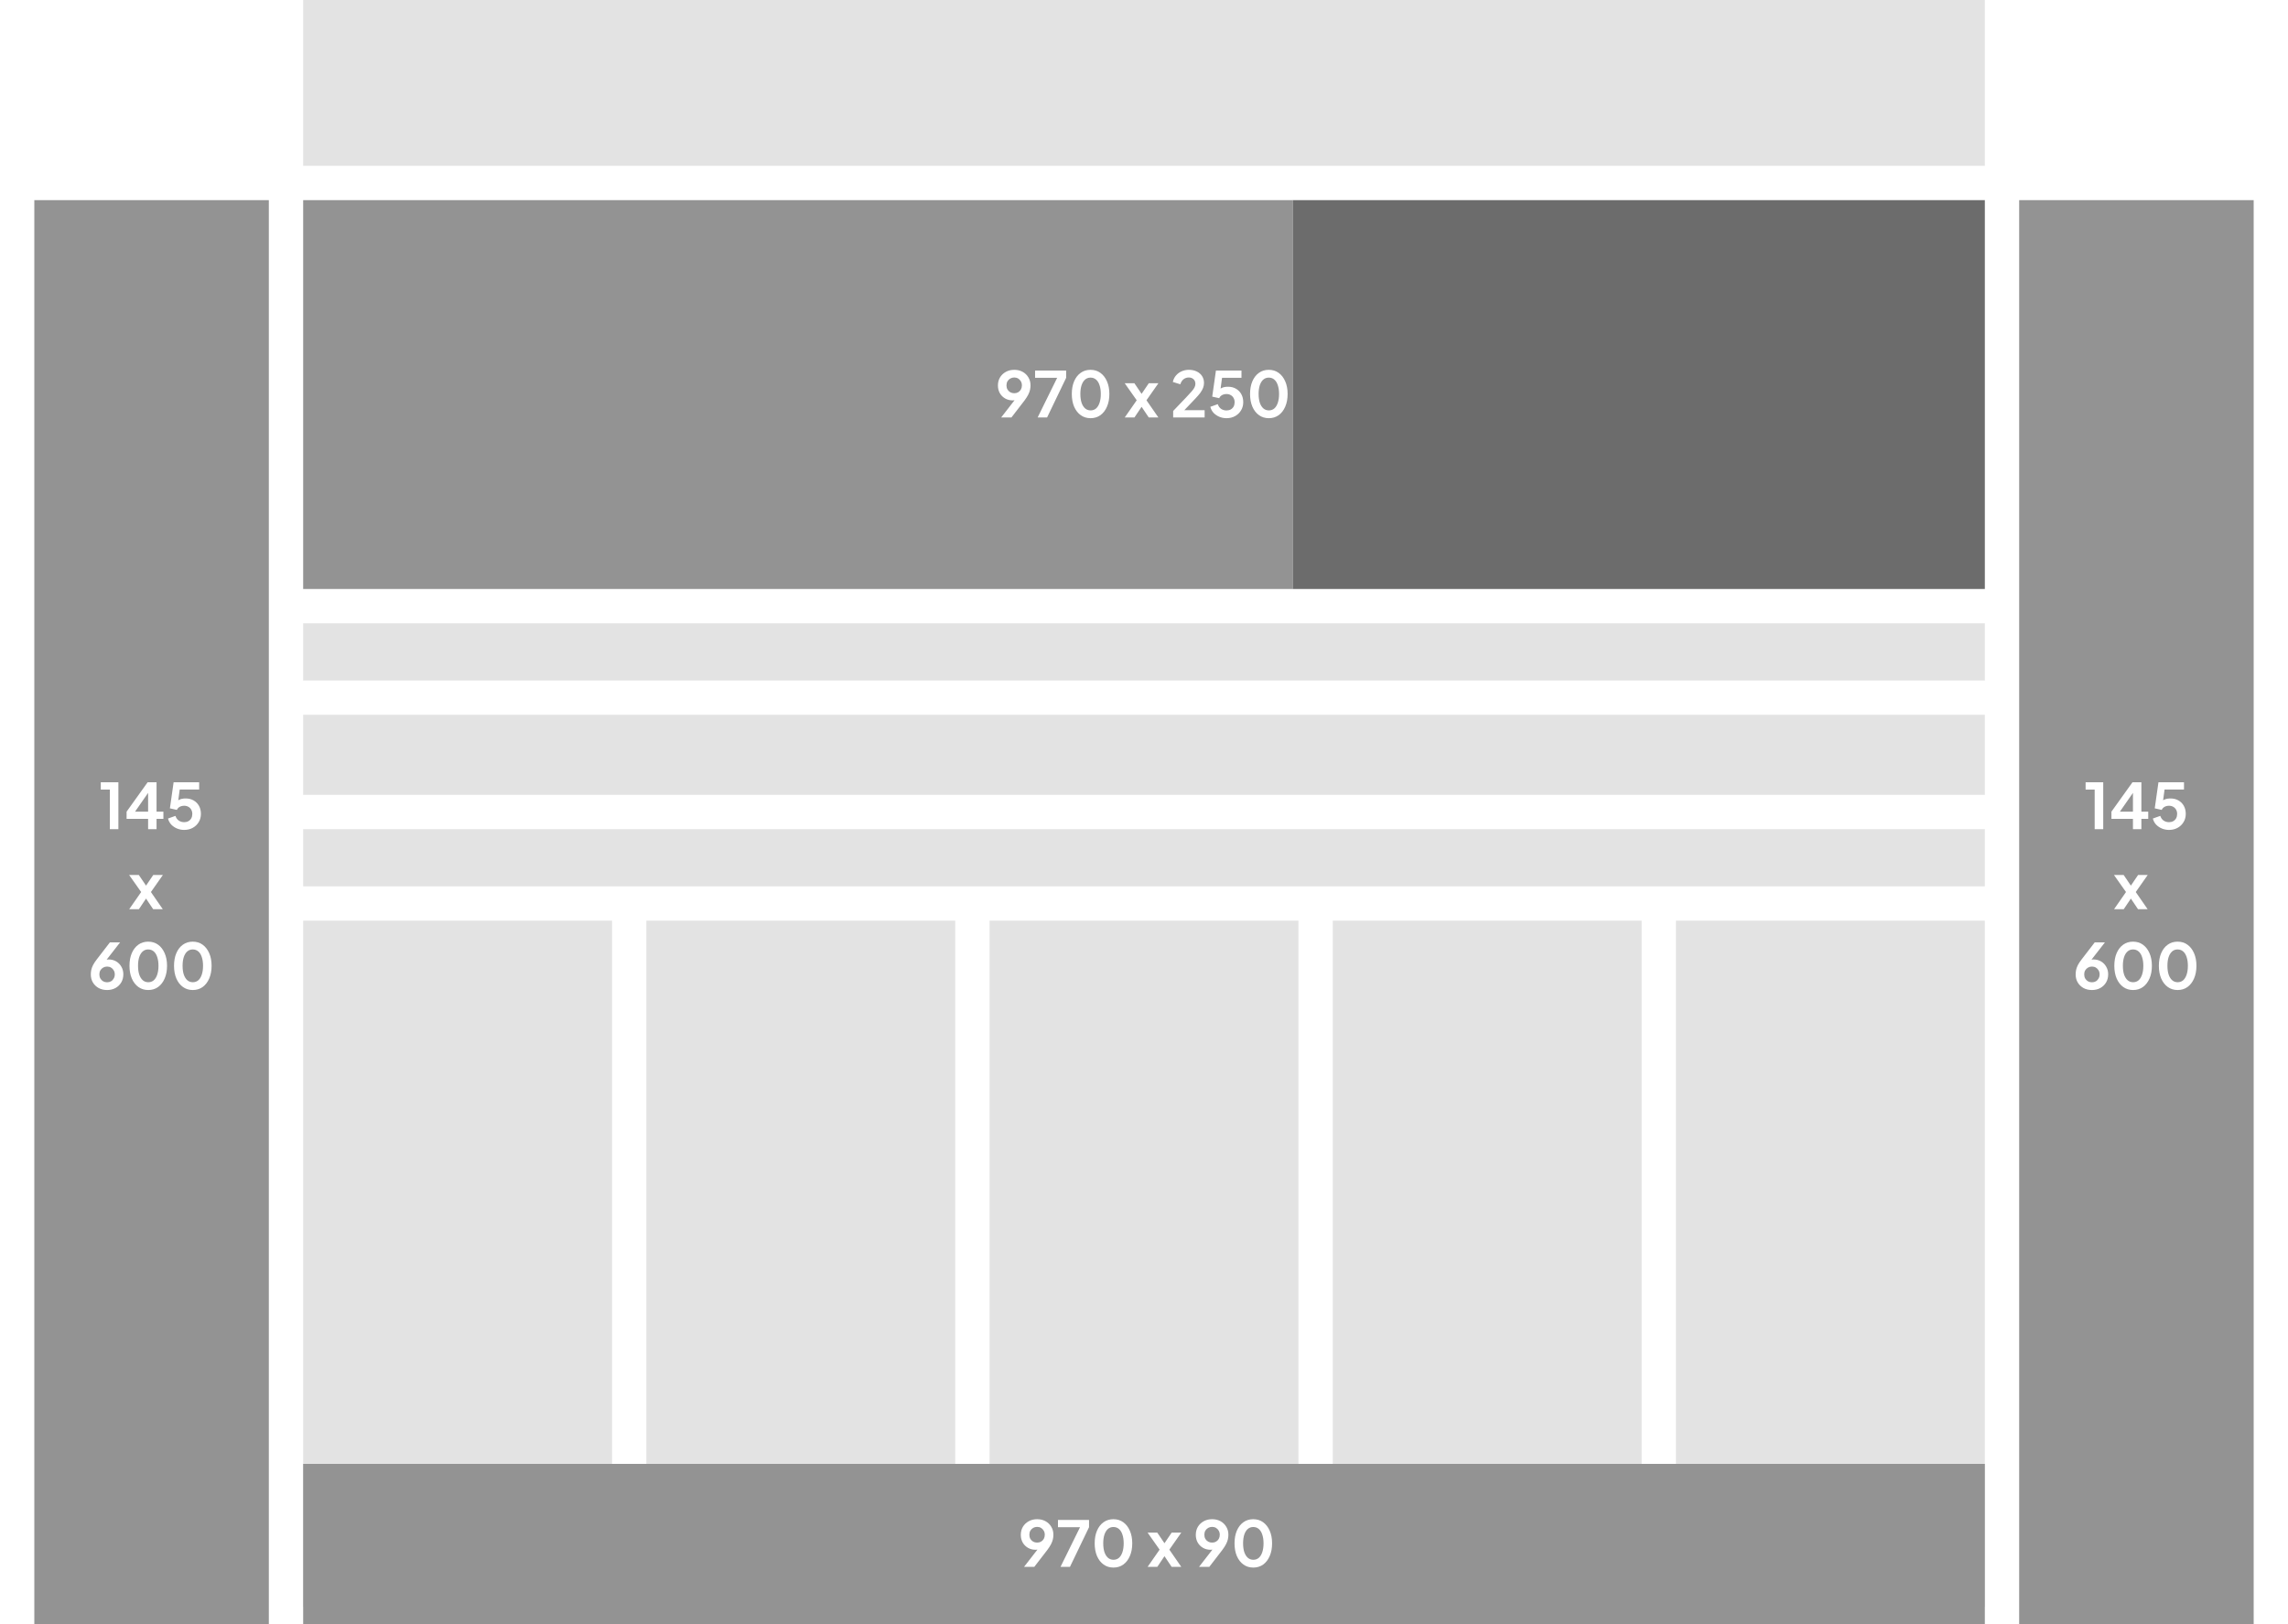
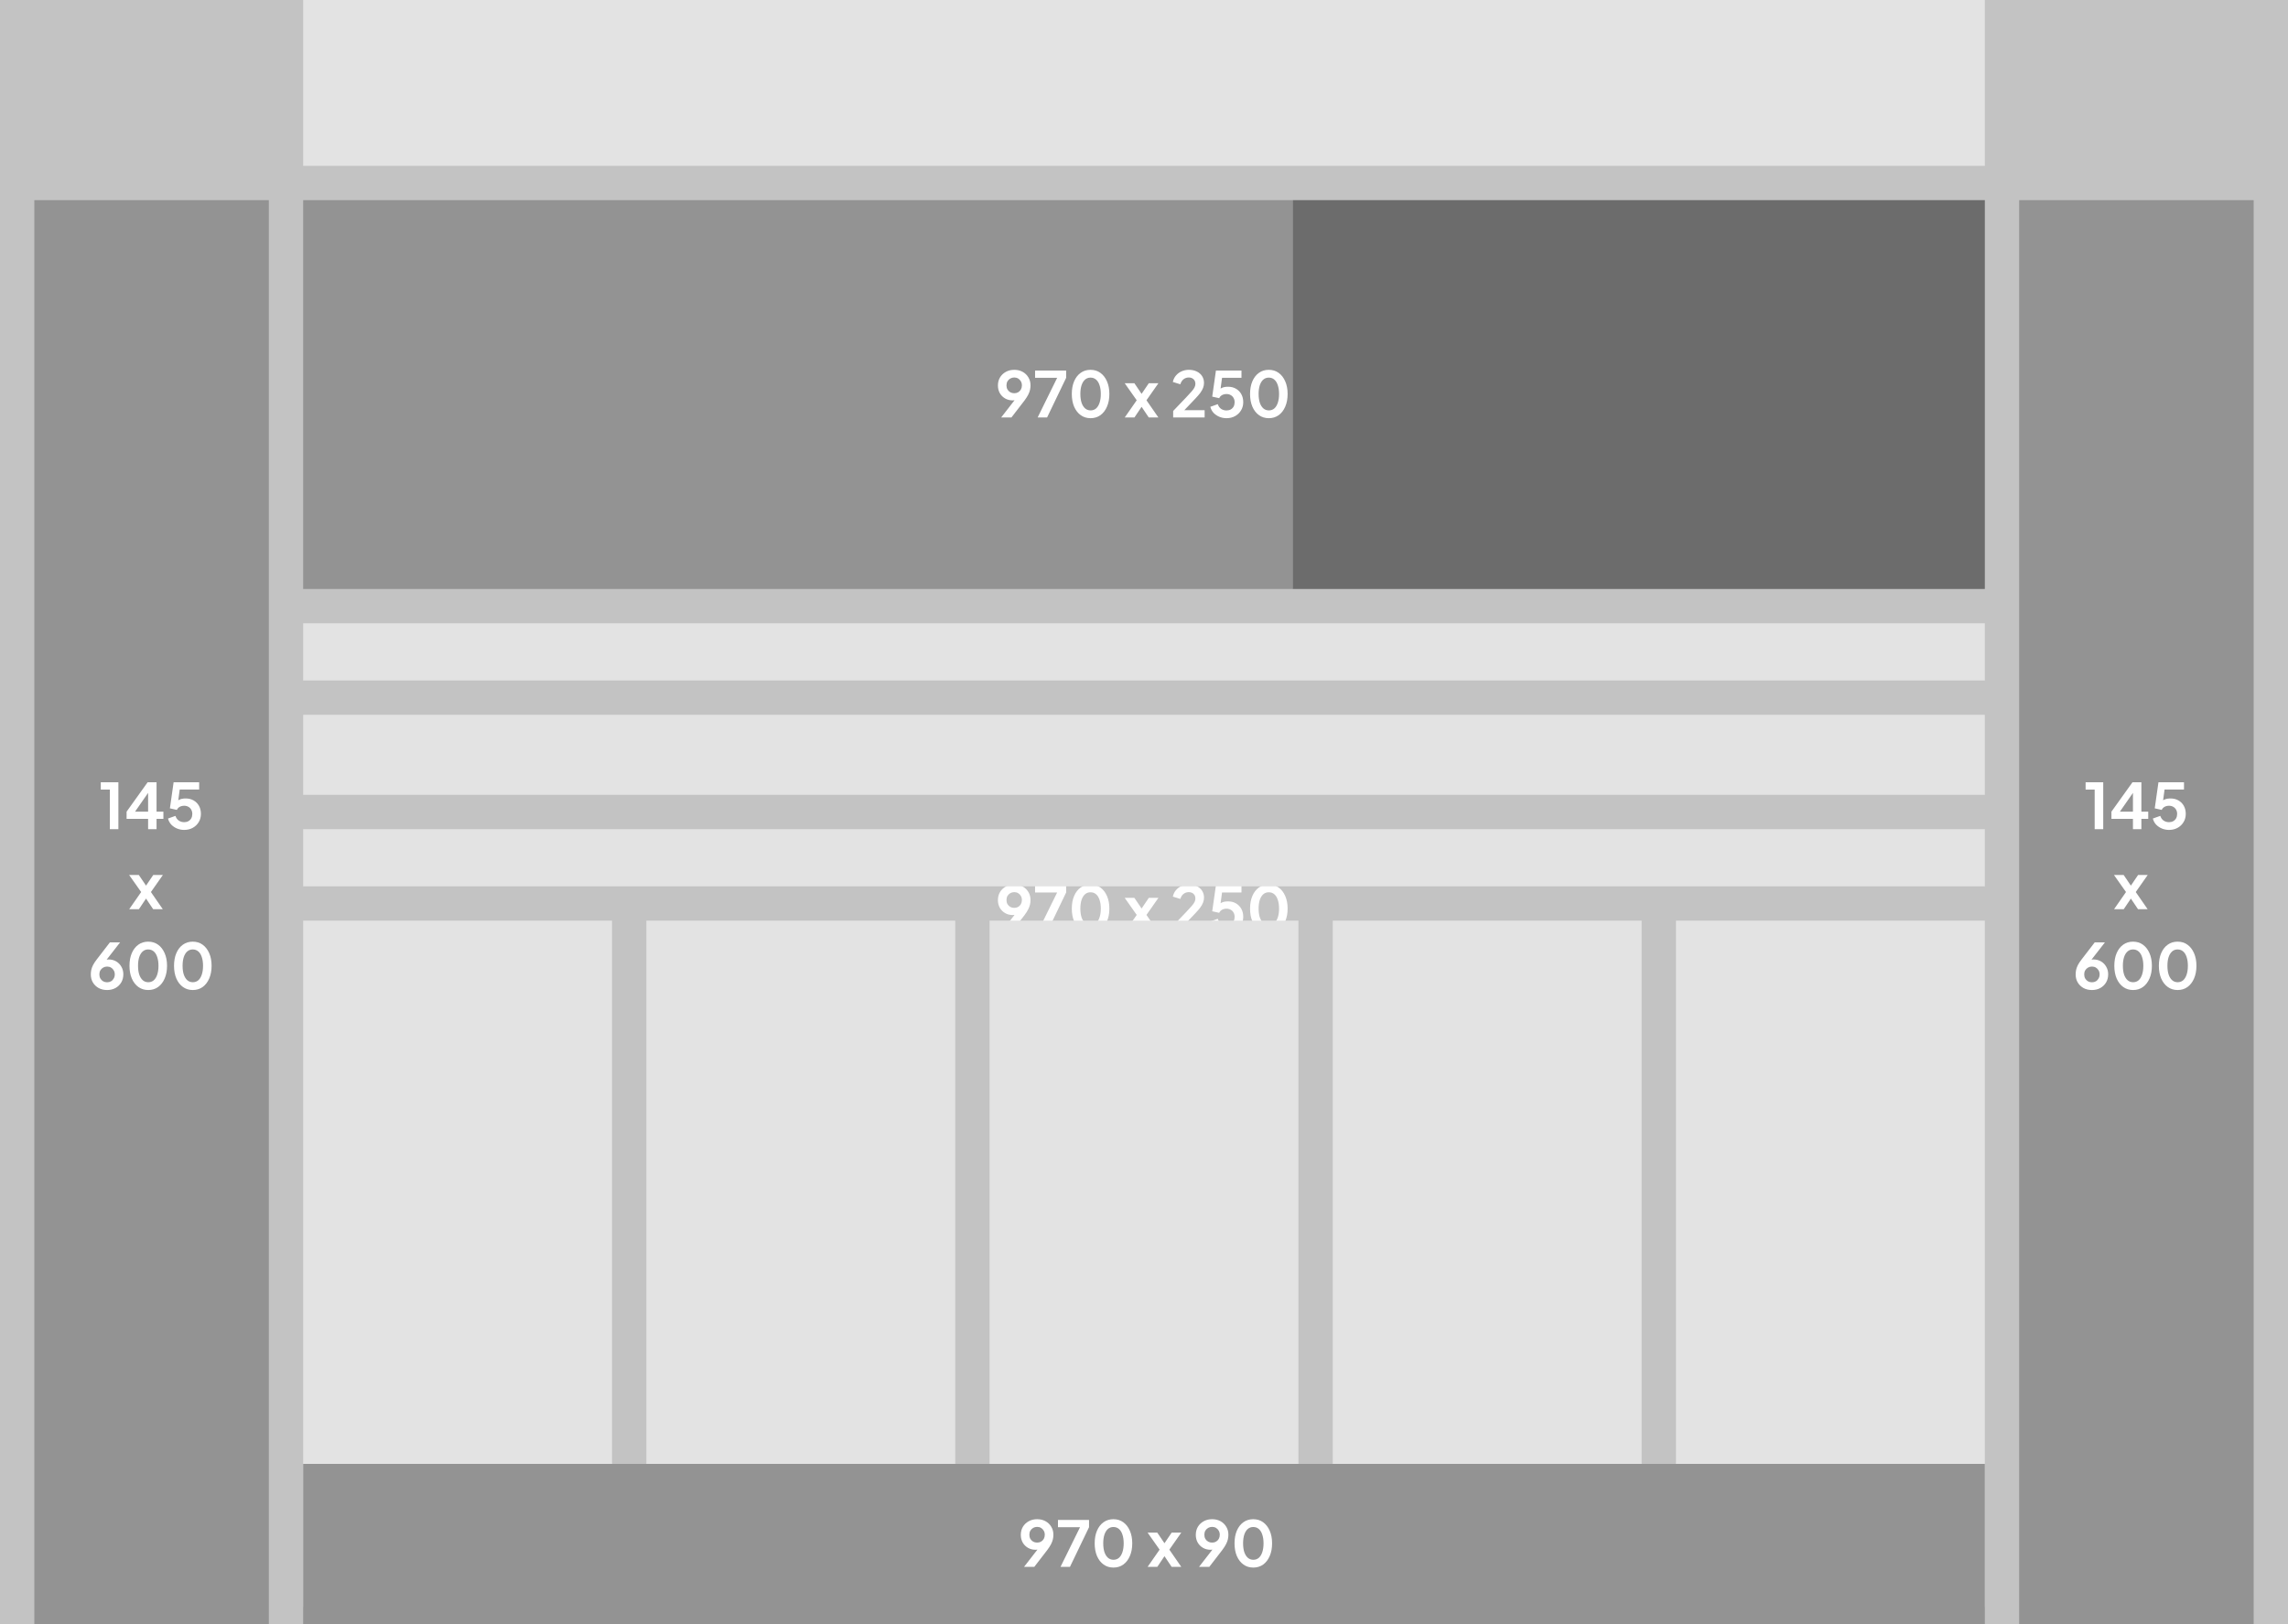
<svg xmlns="http://www.w3.org/2000/svg" width="400" height="284" viewBox="0 0 400 284" fill="none">
-   <rect width="400" height="284" fill="white" />
+   <rect width="400" height="284" fill="#C3C3C3" />
  <rect x="53" width="294" height="29" fill="#E3E3E3" />
  <rect x="53" y="109" width="294" height="10" fill="#E3E3E3" />
  <rect x="53" y="35" width="173" height="68" fill="#939393" />
  <rect x="226" y="35" width="121" height="68" fill="#6C6C6C" />
  <path d="M175.034 73L177.817 69.414L178.07 69.678C177.96 69.759 177.854 69.825 177.751 69.876C177.648 69.927 177.538 69.964 177.421 69.986C177.304 70.008 177.179 70.019 177.047 70.019C176.548 70.019 176.105 69.905 175.716 69.678C175.327 69.451 175.019 69.143 174.792 68.754C174.572 68.358 174.462 67.911 174.462 67.412C174.462 66.884 174.583 66.415 174.825 66.004C175.074 65.593 175.412 65.271 175.837 65.036C176.27 64.794 176.761 64.673 177.311 64.673C177.868 64.673 178.36 64.79 178.785 65.025C179.21 65.26 179.544 65.582 179.786 65.993C180.035 66.396 180.16 66.862 180.16 67.39C180.16 67.654 180.131 67.918 180.072 68.182C180.013 68.446 179.907 68.728 179.753 69.029C179.606 69.322 179.394 69.656 179.115 70.03L176.827 73H175.034ZM177.311 68.765C177.568 68.765 177.795 68.71 177.993 68.6C178.198 68.483 178.36 68.321 178.477 68.116C178.594 67.903 178.653 67.665 178.653 67.401C178.653 67.122 178.591 66.88 178.466 66.675C178.349 66.47 178.191 66.308 177.993 66.191C177.795 66.074 177.568 66.015 177.311 66.015C177.062 66.015 176.834 66.074 176.629 66.191C176.424 66.308 176.259 66.47 176.134 66.675C176.017 66.88 175.958 67.122 175.958 67.401C175.958 67.665 176.017 67.903 176.134 68.116C176.259 68.321 176.424 68.483 176.629 68.6C176.834 68.71 177.062 68.765 177.311 68.765ZM181.409 73L184.819 66.07H180.958V64.805H186.392V66.07L183.059 73H181.409ZM190.656 73.132C190.003 73.132 189.431 72.956 188.94 72.604C188.448 72.252 188.063 71.757 187.785 71.119C187.513 70.481 187.378 69.74 187.378 68.897C187.378 68.046 187.513 67.306 187.785 66.675C188.056 66.044 188.437 65.553 188.929 65.201C189.42 64.849 189.992 64.673 190.645 64.673C191.312 64.673 191.888 64.849 192.372 65.201C192.863 65.553 193.248 66.048 193.527 66.686C193.805 67.317 193.945 68.054 193.945 68.897C193.945 69.74 193.805 70.481 193.527 71.119C193.255 71.75 192.874 72.245 192.383 72.604C191.891 72.956 191.316 73.132 190.656 73.132ZM190.667 71.768C191.041 71.768 191.36 71.654 191.624 71.427C191.888 71.192 192.089 70.862 192.229 70.437C192.375 70.004 192.449 69.491 192.449 68.897C192.449 68.303 192.375 67.793 192.229 67.368C192.089 66.935 191.884 66.605 191.613 66.378C191.349 66.151 191.026 66.037 190.645 66.037C190.278 66.037 189.963 66.151 189.699 66.378C189.435 66.605 189.229 66.935 189.083 67.368C188.943 67.793 188.874 68.303 188.874 68.897C188.874 69.484 188.943 69.993 189.083 70.426C189.229 70.851 189.435 71.181 189.699 71.416C189.97 71.651 190.293 71.768 190.667 71.768ZM196.637 73L198.727 69.997L196.626 67.016H198.32L199.959 69.436H199.2L200.839 67.016H202.522L200.432 69.997L202.511 73H200.828L199.211 70.591H199.948L198.331 73H196.637ZM205.1 73V71.867L207.322 69.546C207.762 69.084 208.099 68.717 208.334 68.446C208.576 68.167 208.744 67.929 208.84 67.731C208.935 67.533 208.983 67.331 208.983 67.126C208.983 66.781 208.873 66.51 208.653 66.312C208.44 66.114 208.165 66.015 207.828 66.015C207.476 66.015 207.171 66.118 206.915 66.323C206.658 66.521 206.471 66.814 206.354 67.203L205.045 66.796C205.133 66.363 205.312 65.989 205.584 65.674C205.855 65.351 206.185 65.106 206.574 64.937C206.97 64.761 207.388 64.673 207.828 64.673C208.356 64.673 208.818 64.768 209.214 64.959C209.617 65.15 209.929 65.417 210.149 65.762C210.376 66.107 210.49 66.51 210.49 66.972C210.49 67.265 210.435 67.555 210.325 67.841C210.215 68.127 210.05 68.42 209.83 68.721C209.61 69.014 209.324 69.344 208.972 69.711L207.047 71.735H210.6V73H205.1ZM214.424 73.132C213.992 73.132 213.577 73.051 213.181 72.89C212.793 72.729 212.455 72.501 212.169 72.208C211.891 71.907 211.7 71.552 211.597 71.141L212.895 70.679C213.02 71.053 213.222 71.332 213.5 71.515C213.779 71.691 214.087 71.779 214.424 71.779C214.703 71.779 214.949 71.72 215.161 71.603C215.381 71.478 215.55 71.31 215.667 71.097C215.785 70.877 215.843 70.624 215.843 70.338C215.843 70.052 215.781 69.803 215.656 69.59C215.539 69.377 215.374 69.212 215.161 69.095C214.949 68.97 214.703 68.908 214.424 68.908C214.138 68.908 213.878 68.97 213.643 69.095C213.416 69.22 213.251 69.399 213.148 69.634L211.927 69.359L212.576 64.805H217.042V66.07H213.17L213.731 65.421L213.269 68.853L212.84 68.501C213.046 68.2 213.295 67.98 213.588 67.841C213.889 67.702 214.252 67.632 214.677 67.632C215.22 67.632 215.689 67.749 216.085 67.984C216.489 68.219 216.8 68.538 217.02 68.941C217.24 69.344 217.35 69.81 217.35 70.338C217.35 70.866 217.222 71.343 216.965 71.768C216.709 72.193 216.36 72.527 215.92 72.769C215.48 73.011 214.982 73.132 214.424 73.132ZM221.819 73.132C221.166 73.132 220.594 72.956 220.103 72.604C219.611 72.252 219.226 71.757 218.948 71.119C218.676 70.481 218.541 69.74 218.541 68.897C218.541 68.046 218.676 67.306 218.948 66.675C219.219 66.044 219.6 65.553 220.092 65.201C220.583 64.849 221.155 64.673 221.808 64.673C222.475 64.673 223.051 64.849 223.535 65.201C224.026 65.553 224.411 66.048 224.69 66.686C224.968 67.317 225.108 68.054 225.108 68.897C225.108 69.74 224.968 70.481 224.69 71.119C224.418 71.75 224.037 72.245 223.546 72.604C223.054 72.956 222.479 73.132 221.819 73.132ZM221.83 71.768C222.204 71.768 222.523 71.654 222.787 71.427C223.051 71.192 223.252 70.862 223.392 70.437C223.538 70.004 223.612 69.491 223.612 68.897C223.612 68.303 223.538 67.793 223.392 67.368C223.252 66.935 223.047 66.605 222.776 66.378C222.512 66.151 222.189 66.037 221.808 66.037C221.441 66.037 221.126 66.151 220.862 66.378C220.598 66.605 220.392 66.935 220.246 67.368C220.106 67.793 220.037 68.303 220.037 68.897C220.037 69.484 220.106 69.993 220.246 70.426C220.392 70.851 220.598 71.181 220.862 71.416C221.133 71.651 221.456 71.768 221.83 71.768Z" fill="white" />
  <path d="M175.034 163L177.817 159.414L178.07 159.678C177.96 159.759 177.854 159.825 177.751 159.876C177.648 159.927 177.538 159.964 177.421 159.986C177.304 160.008 177.179 160.019 177.047 160.019C176.548 160.019 176.105 159.905 175.716 159.678C175.327 159.451 175.019 159.143 174.792 158.754C174.572 158.358 174.462 157.911 174.462 157.412C174.462 156.884 174.583 156.415 174.825 156.004C175.074 155.593 175.412 155.271 175.837 155.036C176.27 154.794 176.761 154.673 177.311 154.673C177.868 154.673 178.36 154.79 178.785 155.025C179.21 155.26 179.544 155.582 179.786 155.993C180.035 156.396 180.16 156.862 180.16 157.39C180.16 157.654 180.131 157.918 180.072 158.182C180.013 158.446 179.907 158.728 179.753 159.029C179.606 159.322 179.394 159.656 179.115 160.03L176.827 163H175.034ZM177.311 158.765C177.568 158.765 177.795 158.71 177.993 158.6C178.198 158.483 178.36 158.321 178.477 158.116C178.594 157.903 178.653 157.665 178.653 157.401C178.653 157.122 178.591 156.88 178.466 156.675C178.349 156.47 178.191 156.308 177.993 156.191C177.795 156.074 177.568 156.015 177.311 156.015C177.062 156.015 176.834 156.074 176.629 156.191C176.424 156.308 176.259 156.47 176.134 156.675C176.017 156.88 175.958 157.122 175.958 157.401C175.958 157.665 176.017 157.903 176.134 158.116C176.259 158.321 176.424 158.483 176.629 158.6C176.834 158.71 177.062 158.765 177.311 158.765ZM181.409 163L184.819 156.07H180.958V154.805H186.392V156.07L183.059 163H181.409ZM190.656 163.132C190.003 163.132 189.431 162.956 188.94 162.604C188.448 162.252 188.063 161.757 187.785 161.119C187.513 160.481 187.378 159.74 187.378 158.897C187.378 158.046 187.513 157.306 187.785 156.675C188.056 156.044 188.437 155.553 188.929 155.201C189.42 154.849 189.992 154.673 190.645 154.673C191.312 154.673 191.888 154.849 192.372 155.201C192.863 155.553 193.248 156.048 193.527 156.686C193.805 157.317 193.945 158.054 193.945 158.897C193.945 159.74 193.805 160.481 193.527 161.119C193.255 161.75 192.874 162.245 192.383 162.604C191.891 162.956 191.316 163.132 190.656 163.132ZM190.667 161.768C191.041 161.768 191.36 161.654 191.624 161.427C191.888 161.192 192.089 160.862 192.229 160.437C192.375 160.004 192.449 159.491 192.449 158.897C192.449 158.303 192.375 157.793 192.229 157.368C192.089 156.935 191.884 156.605 191.613 156.378C191.349 156.151 191.026 156.037 190.645 156.037C190.278 156.037 189.963 156.151 189.699 156.378C189.435 156.605 189.229 156.935 189.083 157.368C188.943 157.793 188.874 158.303 188.874 158.897C188.874 159.484 188.943 159.993 189.083 160.426C189.229 160.851 189.435 161.181 189.699 161.416C189.97 161.651 190.293 161.768 190.667 161.768ZM196.637 163L198.727 159.997L196.626 157.016H198.32L199.959 159.436H199.2L200.839 157.016H202.522L200.432 159.997L202.511 163H200.828L199.211 160.591H199.948L198.331 163H196.637ZM205.1 163V161.867L207.322 159.546C207.762 159.084 208.099 158.717 208.334 158.446C208.576 158.167 208.744 157.929 208.84 157.731C208.935 157.533 208.983 157.331 208.983 157.126C208.983 156.781 208.873 156.51 208.653 156.312C208.44 156.114 208.165 156.015 207.828 156.015C207.476 156.015 207.171 156.118 206.915 156.323C206.658 156.521 206.471 156.814 206.354 157.203L205.045 156.796C205.133 156.363 205.312 155.989 205.584 155.674C205.855 155.351 206.185 155.106 206.574 154.937C206.97 154.761 207.388 154.673 207.828 154.673C208.356 154.673 208.818 154.768 209.214 154.959C209.617 155.15 209.929 155.417 210.149 155.762C210.376 156.107 210.49 156.51 210.49 156.972C210.49 157.265 210.435 157.555 210.325 157.841C210.215 158.127 210.05 158.42 209.83 158.721C209.61 159.014 209.324 159.344 208.972 159.711L207.047 161.735H210.6V163H205.1ZM214.424 163.132C213.992 163.132 213.577 163.051 213.181 162.89C212.793 162.729 212.455 162.501 212.169 162.208C211.891 161.907 211.7 161.552 211.597 161.141L212.895 160.679C213.02 161.053 213.222 161.332 213.5 161.515C213.779 161.691 214.087 161.779 214.424 161.779C214.703 161.779 214.949 161.72 215.161 161.603C215.381 161.478 215.55 161.31 215.667 161.097C215.785 160.877 215.843 160.624 215.843 160.338C215.843 160.052 215.781 159.803 215.656 159.59C215.539 159.377 215.374 159.212 215.161 159.095C214.949 158.97 214.703 158.908 214.424 158.908C214.138 158.908 213.878 158.97 213.643 159.095C213.416 159.22 213.251 159.399 213.148 159.634L211.927 159.359L212.576 154.805H217.042V156.07H213.17L213.731 155.421L213.269 158.853L212.84 158.501C213.046 158.2 213.295 157.98 213.588 157.841C213.889 157.702 214.252 157.632 214.677 157.632C215.22 157.632 215.689 157.749 216.085 157.984C216.489 158.219 216.8 158.538 217.02 158.941C217.24 159.344 217.35 159.81 217.35 160.338C217.35 160.866 217.222 161.343 216.965 161.768C216.709 162.193 216.36 162.527 215.92 162.769C215.48 163.011 214.982 163.132 214.424 163.132ZM221.819 163.132C221.166 163.132 220.594 162.956 220.103 162.604C219.611 162.252 219.226 161.757 218.948 161.119C218.676 160.481 218.541 159.74 218.541 158.897C218.541 158.046 218.676 157.306 218.948 156.675C219.219 156.044 219.6 155.553 220.092 155.201C220.583 154.849 221.155 154.673 221.808 154.673C222.475 154.673 223.051 154.849 223.535 155.201C224.026 155.553 224.411 156.048 224.69 156.686C224.968 157.317 225.108 158.054 225.108 158.897C225.108 159.74 224.968 160.481 224.69 161.119C224.418 161.75 224.037 162.245 223.546 162.604C223.054 162.956 222.479 163.132 221.819 163.132ZM221.83 161.768C222.204 161.768 222.523 161.654 222.787 161.427C223.051 161.192 223.252 160.862 223.392 160.437C223.538 160.004 223.612 159.491 223.612 158.897C223.612 158.303 223.538 157.793 223.392 157.368C223.252 156.935 223.047 156.605 222.776 156.378C222.512 156.151 222.189 156.037 221.808 156.037C221.441 156.037 221.126 156.151 220.862 156.378C220.598 156.605 220.392 156.935 220.246 157.368C220.106 157.793 220.037 158.303 220.037 158.897C220.037 159.484 220.106 159.993 220.246 160.426C220.392 160.851 220.598 161.181 220.862 161.416C221.133 161.651 221.456 161.768 221.83 161.768Z" fill="white" />
  <rect x="53" y="145" width="294" height="10" fill="#E3E3E3" />
  <rect x="53" y="125" width="294" height="14" fill="#E3E3E3" />
  <rect x="53" y="161" width="54" height="120" fill="#E3E3E3" />
  <rect x="233" y="161" width="54" height="120" fill="#E3E3E3" />
  <rect x="293" y="161" width="54" height="120" fill="#E3E3E3" />
  <rect x="113" y="161" width="54" height="120" fill="#E3E3E3" />
  <rect x="173" y="161" width="54" height="120" fill="#E3E3E3" />
  <rect x="6" y="35" width="41" height="249" fill="#939393" />
  <path d="M19.202 145V138.081H17.618V136.805H20.698V145H19.202ZM25.894 145V143.196H22.132V141.942L25.806 136.805H27.368V141.942H28.567V143.196H27.368V145H25.894ZM23.232 142.481L22.968 141.942H25.894V137.982L26.279 138.103L23.232 142.481ZM32.2 145.132C31.767 145.132 31.353 145.051 30.957 144.89C30.568 144.729 30.231 144.501 29.945 144.208C29.666 143.907 29.476 143.552 29.373 143.141L30.671 142.679C30.796 143.053 30.997 143.332 31.276 143.515C31.555 143.691 31.863 143.779 32.2 143.779C32.479 143.779 32.724 143.72 32.937 143.603C33.157 143.478 33.326 143.31 33.443 143.097C33.56 142.877 33.619 142.624 33.619 142.338C33.619 142.052 33.557 141.803 33.432 141.59C33.315 141.377 33.15 141.212 32.937 141.095C32.724 140.97 32.479 140.908 32.2 140.908C31.914 140.908 31.654 140.97 31.419 141.095C31.192 141.22 31.027 141.399 30.924 141.634L29.703 141.359L30.352 136.805H34.818V138.07H30.946L31.507 137.421L31.045 140.853L30.616 140.501C30.821 140.2 31.071 139.98 31.364 139.841C31.665 139.702 32.028 139.632 32.453 139.632C32.996 139.632 33.465 139.749 33.861 139.984C34.264 140.219 34.576 140.538 34.796 140.941C35.016 141.344 35.126 141.81 35.126 142.338C35.126 142.866 34.998 143.343 34.741 143.768C34.484 144.193 34.136 144.527 33.696 144.769C33.256 145.011 32.757 145.132 32.2 145.132ZM22.588 159L24.678 155.997L22.577 153.016H24.271L25.91 155.436H25.151L26.79 153.016H28.473L26.383 155.997L28.462 159H26.779L25.162 156.591H25.899L24.282 159H22.588ZM18.725 173.132C18.168 173.132 17.673 173.015 17.24 172.78C16.815 172.538 16.481 172.215 16.239 171.812C15.997 171.401 15.876 170.936 15.876 170.415C15.876 170.151 15.902 169.887 15.953 169.623C16.012 169.359 16.115 169.077 16.261 168.776C16.415 168.475 16.635 168.142 16.921 167.775L19.209 164.805H20.991L18.208 168.38L17.966 168.116C18.069 168.035 18.175 167.973 18.285 167.929C18.395 167.878 18.505 167.841 18.615 167.819C18.733 167.797 18.854 167.786 18.978 167.786C19.477 167.786 19.921 167.9 20.309 168.127C20.698 168.354 21.002 168.666 21.222 169.062C21.45 169.451 21.563 169.891 21.563 170.382C21.563 170.91 21.442 171.383 21.2 171.801C20.958 172.212 20.621 172.538 20.188 172.78C19.763 173.015 19.275 173.132 18.725 173.132ZM18.725 171.779C18.975 171.779 19.198 171.724 19.396 171.614C19.602 171.497 19.763 171.332 19.88 171.119C20.005 170.906 20.067 170.668 20.067 170.404C20.067 170.125 20.005 169.887 19.88 169.689C19.763 169.484 19.605 169.322 19.407 169.205C19.209 169.088 18.982 169.029 18.725 169.029C18.476 169.029 18.249 169.088 18.043 169.205C17.838 169.322 17.673 169.484 17.548 169.689C17.431 169.887 17.372 170.125 17.372 170.404C17.372 170.668 17.431 170.906 17.548 171.119C17.673 171.332 17.838 171.497 18.043 171.614C18.249 171.724 18.476 171.779 18.725 171.779ZM25.915 173.132C25.262 173.132 24.69 172.956 24.198 172.604C23.707 172.252 23.322 171.757 23.044 171.119C22.772 170.481 22.637 169.74 22.637 168.897C22.637 168.046 22.772 167.306 23.044 166.675C23.315 166.044 23.696 165.553 24.188 165.201C24.679 164.849 25.251 164.673 25.904 164.673C26.571 164.673 27.146 164.849 27.631 165.201C28.122 165.553 28.507 166.048 28.785 166.686C29.064 167.317 29.203 168.054 29.203 168.897C29.203 169.74 29.064 170.481 28.785 171.119C28.514 171.75 28.133 172.245 27.642 172.604C27.15 172.956 26.575 173.132 25.915 173.132ZM25.925 171.768C26.299 171.768 26.619 171.654 26.883 171.427C27.146 171.192 27.348 170.862 27.488 170.437C27.634 170.004 27.707 169.491 27.707 168.897C27.707 168.303 27.634 167.793 27.488 167.368C27.348 166.935 27.143 166.605 26.872 166.378C26.608 166.151 26.285 166.037 25.904 166.037C25.537 166.037 25.221 166.151 24.957 166.378C24.694 166.605 24.488 166.935 24.341 167.368C24.202 167.793 24.133 168.303 24.133 168.897C24.133 169.484 24.202 169.993 24.341 170.426C24.488 170.851 24.694 171.181 24.957 171.416C25.229 171.651 25.552 171.768 25.925 171.768ZM33.703 173.132C33.05 173.132 32.478 172.956 31.987 172.604C31.495 172.252 31.11 171.757 30.832 171.119C30.56 170.481 30.425 169.74 30.425 168.897C30.425 168.046 30.56 167.306 30.832 166.675C31.103 166.044 31.484 165.553 31.976 165.201C32.467 164.849 33.039 164.673 33.692 164.673C34.359 164.673 34.935 164.849 35.419 165.201C35.91 165.553 36.295 166.048 36.574 166.686C36.852 167.317 36.992 168.054 36.992 168.897C36.992 169.74 36.852 170.481 36.574 171.119C36.302 171.75 35.921 172.245 35.43 172.604C34.938 172.956 34.363 173.132 33.703 173.132ZM33.714 171.768C34.088 171.768 34.407 171.654 34.671 171.427C34.935 171.192 35.136 170.862 35.276 170.437C35.422 170.004 35.496 169.491 35.496 168.897C35.496 168.303 35.422 167.793 35.276 167.368C35.136 166.935 34.931 166.605 34.66 166.378C34.396 166.151 34.073 166.037 33.692 166.037C33.325 166.037 33.01 166.151 32.746 166.378C32.482 166.605 32.276 166.935 32.13 167.368C31.99 167.793 31.921 168.303 31.921 168.897C31.921 169.484 31.99 169.993 32.13 170.426C32.276 170.851 32.482 171.181 32.746 171.416C33.017 171.651 33.34 171.768 33.714 171.768Z" fill="white" />
  <rect x="353" y="35" width="41" height="249" fill="#939393" />
  <path d="M366.202 145V138.081H364.618V136.805H367.698V145H366.202ZM372.894 145V143.196H369.132V141.942L372.806 136.805H374.368V141.942H375.567V143.196H374.368V145H372.894ZM370.232 142.481L369.968 141.942H372.894V137.982L373.279 138.103L370.232 142.481ZM379.2 145.132C378.767 145.132 378.353 145.051 377.957 144.89C377.568 144.729 377.231 144.501 376.945 144.208C376.666 143.907 376.476 143.552 376.373 143.141L377.671 142.679C377.796 143.053 377.997 143.332 378.276 143.515C378.555 143.691 378.863 143.779 379.2 143.779C379.479 143.779 379.724 143.72 379.937 143.603C380.157 143.478 380.326 143.31 380.443 143.097C380.56 142.877 380.619 142.624 380.619 142.338C380.619 142.052 380.557 141.803 380.432 141.59C380.315 141.377 380.15 141.212 379.937 141.095C379.724 140.97 379.479 140.908 379.2 140.908C378.914 140.908 378.654 140.97 378.419 141.095C378.192 141.22 378.027 141.399 377.924 141.634L376.703 141.359L377.352 136.805H381.818V138.07H377.946L378.507 137.421L378.045 140.853L377.616 140.501C377.821 140.2 378.071 139.98 378.364 139.841C378.665 139.702 379.028 139.632 379.453 139.632C379.996 139.632 380.465 139.749 380.861 139.984C381.264 140.219 381.576 140.538 381.796 140.941C382.016 141.344 382.126 141.81 382.126 142.338C382.126 142.866 381.998 143.343 381.741 143.768C381.484 144.193 381.136 144.527 380.696 144.769C380.256 145.011 379.757 145.132 379.2 145.132ZM369.588 159L371.678 155.997L369.577 153.016H371.271L372.91 155.436H372.151L373.79 153.016H375.473L373.383 155.997L375.462 159H373.779L372.162 156.591H372.899L371.282 159H369.588ZM365.725 173.132C365.168 173.132 364.673 173.015 364.24 172.78C363.815 172.538 363.481 172.215 363.239 171.812C362.997 171.401 362.876 170.936 362.876 170.415C362.876 170.151 362.902 169.887 362.953 169.623C363.012 169.359 363.115 169.077 363.261 168.776C363.415 168.475 363.635 168.142 363.921 167.775L366.209 164.805H367.991L365.208 168.38L364.966 168.116C365.069 168.035 365.175 167.973 365.285 167.929C365.395 167.878 365.505 167.841 365.615 167.819C365.733 167.797 365.854 167.786 365.978 167.786C366.477 167.786 366.921 167.9 367.309 168.127C367.698 168.354 368.002 168.666 368.222 169.062C368.45 169.451 368.563 169.891 368.563 170.382C368.563 170.91 368.442 171.383 368.2 171.801C367.958 172.212 367.621 172.538 367.188 172.78C366.763 173.015 366.275 173.132 365.725 173.132ZM365.725 171.779C365.975 171.779 366.198 171.724 366.396 171.614C366.602 171.497 366.763 171.332 366.88 171.119C367.005 170.906 367.067 170.668 367.067 170.404C367.067 170.125 367.005 169.887 366.88 169.689C366.763 169.484 366.605 169.322 366.407 169.205C366.209 169.088 365.982 169.029 365.725 169.029C365.476 169.029 365.249 169.088 365.043 169.205C364.838 169.322 364.673 169.484 364.548 169.689C364.431 169.887 364.372 170.125 364.372 170.404C364.372 170.668 364.431 170.906 364.548 171.119C364.673 171.332 364.838 171.497 365.043 171.614C365.249 171.724 365.476 171.779 365.725 171.779ZM372.915 173.132C372.262 173.132 371.69 172.956 371.199 172.604C370.707 172.252 370.322 171.757 370.044 171.119C369.772 170.481 369.637 169.74 369.637 168.897C369.637 168.046 369.772 167.306 370.044 166.675C370.315 166.044 370.696 165.553 371.188 165.201C371.679 164.849 372.251 164.673 372.904 164.673C373.571 164.673 374.147 164.849 374.631 165.201C375.122 165.553 375.507 166.048 375.786 166.686C376.064 167.317 376.204 168.054 376.204 168.897C376.204 169.74 376.064 170.481 375.786 171.119C375.514 171.75 375.133 172.245 374.642 172.604C374.15 172.956 373.575 173.132 372.915 173.132ZM372.926 171.768C373.3 171.768 373.619 171.654 373.883 171.427C374.147 171.192 374.348 170.862 374.488 170.437C374.634 170.004 374.708 169.491 374.708 168.897C374.708 168.303 374.634 167.793 374.488 167.368C374.348 166.935 374.143 166.605 373.872 166.378C373.608 166.151 373.285 166.037 372.904 166.037C372.537 166.037 372.222 166.151 371.958 166.378C371.694 166.605 371.488 166.935 371.342 167.368C371.202 167.793 371.133 168.303 371.133 168.897C371.133 169.484 371.202 169.993 371.342 170.426C371.488 170.851 371.694 171.181 371.958 171.416C372.229 171.651 372.552 171.768 372.926 171.768ZM380.703 173.132C380.05 173.132 379.478 172.956 378.987 172.604C378.495 172.252 378.11 171.757 377.832 171.119C377.56 170.481 377.425 169.74 377.425 168.897C377.425 168.046 377.56 167.306 377.832 166.675C378.103 166.044 378.484 165.553 378.976 165.201C379.467 164.849 380.039 164.673 380.692 164.673C381.359 164.673 381.935 164.849 382.419 165.201C382.91 165.553 383.295 166.048 383.574 166.686C383.852 167.317 383.992 168.054 383.992 168.897C383.992 169.74 383.852 170.481 383.574 171.119C383.302 171.75 382.921 172.245 382.43 172.604C381.938 172.956 381.363 173.132 380.703 173.132ZM380.714 171.768C381.088 171.768 381.407 171.654 381.671 171.427C381.935 171.192 382.136 170.862 382.276 170.437C382.422 170.004 382.496 169.491 382.496 168.897C382.496 168.303 382.422 167.793 382.276 167.368C382.136 166.935 381.931 166.605 381.66 166.378C381.396 166.151 381.073 166.037 380.692 166.037C380.325 166.037 380.01 166.151 379.746 166.378C379.482 166.605 379.276 166.935 379.13 167.368C378.99 167.793 378.921 168.303 378.921 168.897C378.921 169.484 378.99 169.993 379.13 170.426C379.276 170.851 379.482 171.181 379.746 171.416C380.017 171.651 380.34 171.768 380.714 171.768Z" fill="white" />
  <rect x="53" y="256" width="294" height="28" fill="#939393" />
  <path d="M179.034 274L181.817 270.414L182.07 270.678C181.96 270.759 181.854 270.825 181.751 270.876C181.648 270.927 181.538 270.964 181.421 270.986C181.304 271.008 181.179 271.019 181.047 271.019C180.548 271.019 180.105 270.905 179.716 270.678C179.327 270.451 179.019 270.143 178.792 269.754C178.572 269.358 178.462 268.911 178.462 268.412C178.462 267.884 178.583 267.415 178.825 267.004C179.074 266.593 179.412 266.271 179.837 266.036C180.27 265.794 180.761 265.673 181.311 265.673C181.868 265.673 182.36 265.79 182.785 266.025C183.21 266.26 183.544 266.582 183.786 266.993C184.035 267.396 184.16 267.862 184.16 268.39C184.16 268.654 184.131 268.918 184.072 269.182C184.013 269.446 183.907 269.728 183.753 270.029C183.606 270.322 183.394 270.656 183.115 271.03L180.827 274H179.034ZM181.311 269.765C181.568 269.765 181.795 269.71 181.993 269.6C182.198 269.483 182.36 269.321 182.477 269.116C182.594 268.903 182.653 268.665 182.653 268.401C182.653 268.122 182.591 267.88 182.466 267.675C182.349 267.47 182.191 267.308 181.993 267.191C181.795 267.074 181.568 267.015 181.311 267.015C181.062 267.015 180.834 267.074 180.629 267.191C180.424 267.308 180.259 267.47 180.134 267.675C180.017 267.88 179.958 268.122 179.958 268.401C179.958 268.665 180.017 268.903 180.134 269.116C180.259 269.321 180.424 269.483 180.629 269.6C180.834 269.71 181.062 269.765 181.311 269.765ZM185.409 274L188.819 267.07H184.958V265.805H190.392V267.07L187.059 274H185.409ZM194.656 274.132C194.003 274.132 193.431 273.956 192.94 273.604C192.448 273.252 192.063 272.757 191.785 272.119C191.513 271.481 191.378 270.74 191.378 269.897C191.378 269.046 191.513 268.306 191.785 267.675C192.056 267.044 192.437 266.553 192.929 266.201C193.42 265.849 193.992 265.673 194.645 265.673C195.312 265.673 195.888 265.849 196.372 266.201C196.863 266.553 197.248 267.048 197.527 267.686C197.805 268.317 197.945 269.054 197.945 269.897C197.945 270.74 197.805 271.481 197.527 272.119C197.255 272.75 196.874 273.245 196.383 273.604C195.891 273.956 195.316 274.132 194.656 274.132ZM194.667 272.768C195.041 272.768 195.36 272.654 195.624 272.427C195.888 272.192 196.089 271.862 196.229 271.437C196.375 271.004 196.449 270.491 196.449 269.897C196.449 269.303 196.375 268.793 196.229 268.368C196.089 267.935 195.884 267.605 195.613 267.378C195.349 267.151 195.026 267.037 194.645 267.037C194.278 267.037 193.963 267.151 193.699 267.378C193.435 267.605 193.229 267.935 193.083 268.368C192.943 268.793 192.874 269.303 192.874 269.897C192.874 270.484 192.943 270.993 193.083 271.426C193.229 271.851 193.435 272.181 193.699 272.416C193.97 272.651 194.293 272.768 194.667 272.768ZM200.637 274L202.727 270.997L200.626 268.016H202.32L203.959 270.436H203.2L204.839 268.016H206.522L204.432 270.997L206.511 274H204.828L203.211 271.591H203.948L202.331 274H200.637ZM209.628 274L212.411 270.414L212.664 270.678C212.554 270.759 212.447 270.825 212.345 270.876C212.242 270.927 212.132 270.964 212.015 270.986C211.897 271.008 211.773 271.019 211.641 271.019C211.142 271.019 210.698 270.905 210.31 270.678C209.921 270.451 209.613 270.143 209.386 269.754C209.166 269.358 209.056 268.911 209.056 268.412C209.056 267.884 209.177 267.415 209.419 267.004C209.668 266.593 210.005 266.271 210.431 266.036C210.863 265.794 211.355 265.673 211.905 265.673C212.462 265.673 212.953 265.79 213.379 266.025C213.804 266.26 214.138 266.582 214.38 266.993C214.629 267.396 214.754 267.862 214.754 268.39C214.754 268.654 214.724 268.918 214.666 269.182C214.607 269.446 214.501 269.728 214.347 270.029C214.2 270.322 213.987 270.656 213.709 271.03L211.421 274H209.628ZM211.905 269.765C212.161 269.765 212.389 269.71 212.587 269.6C212.792 269.483 212.953 269.321 213.071 269.116C213.188 268.903 213.247 268.665 213.247 268.401C213.247 268.122 213.184 267.88 213.06 267.675C212.942 267.47 212.785 267.308 212.587 267.191C212.389 267.074 212.161 267.015 211.905 267.015C211.655 267.015 211.428 267.074 211.223 267.191C211.017 267.308 210.852 267.47 210.728 267.675C210.61 267.88 210.552 268.122 210.552 268.401C210.552 268.665 210.61 268.903 210.728 269.116C210.852 269.321 211.017 269.483 211.223 269.6C211.428 269.71 211.655 269.765 211.905 269.765ZM219.105 274.132C218.452 274.132 217.88 273.956 217.389 273.604C216.898 273.252 216.513 272.757 216.234 272.119C215.963 271.481 215.827 270.74 215.827 269.897C215.827 269.046 215.963 268.306 216.234 267.675C216.505 267.044 216.887 266.553 217.378 266.201C217.869 265.849 218.441 265.673 219.094 265.673C219.761 265.673 220.337 265.849 220.821 266.201C221.312 266.553 221.697 267.048 221.976 267.686C222.255 268.317 222.394 269.054 222.394 269.897C222.394 270.74 222.255 271.481 221.976 272.119C221.705 272.75 221.323 273.245 220.832 273.604C220.341 273.956 219.765 274.132 219.105 274.132ZM219.116 272.768C219.49 272.768 219.809 272.654 220.073 272.427C220.337 272.192 220.539 271.862 220.678 271.437C220.825 271.004 220.898 270.491 220.898 269.897C220.898 269.303 220.825 268.793 220.678 268.368C220.539 267.935 220.333 267.605 220.062 267.378C219.798 267.151 219.475 267.037 219.094 267.037C218.727 267.037 218.412 267.151 218.148 267.378C217.884 267.605 217.679 267.935 217.532 268.368C217.393 268.793 217.323 269.303 217.323 269.897C217.323 270.484 217.393 270.993 217.532 271.426C217.679 271.851 217.884 272.181 218.148 272.416C218.419 272.651 218.742 272.768 219.116 272.768Z" fill="white" />
</svg>
